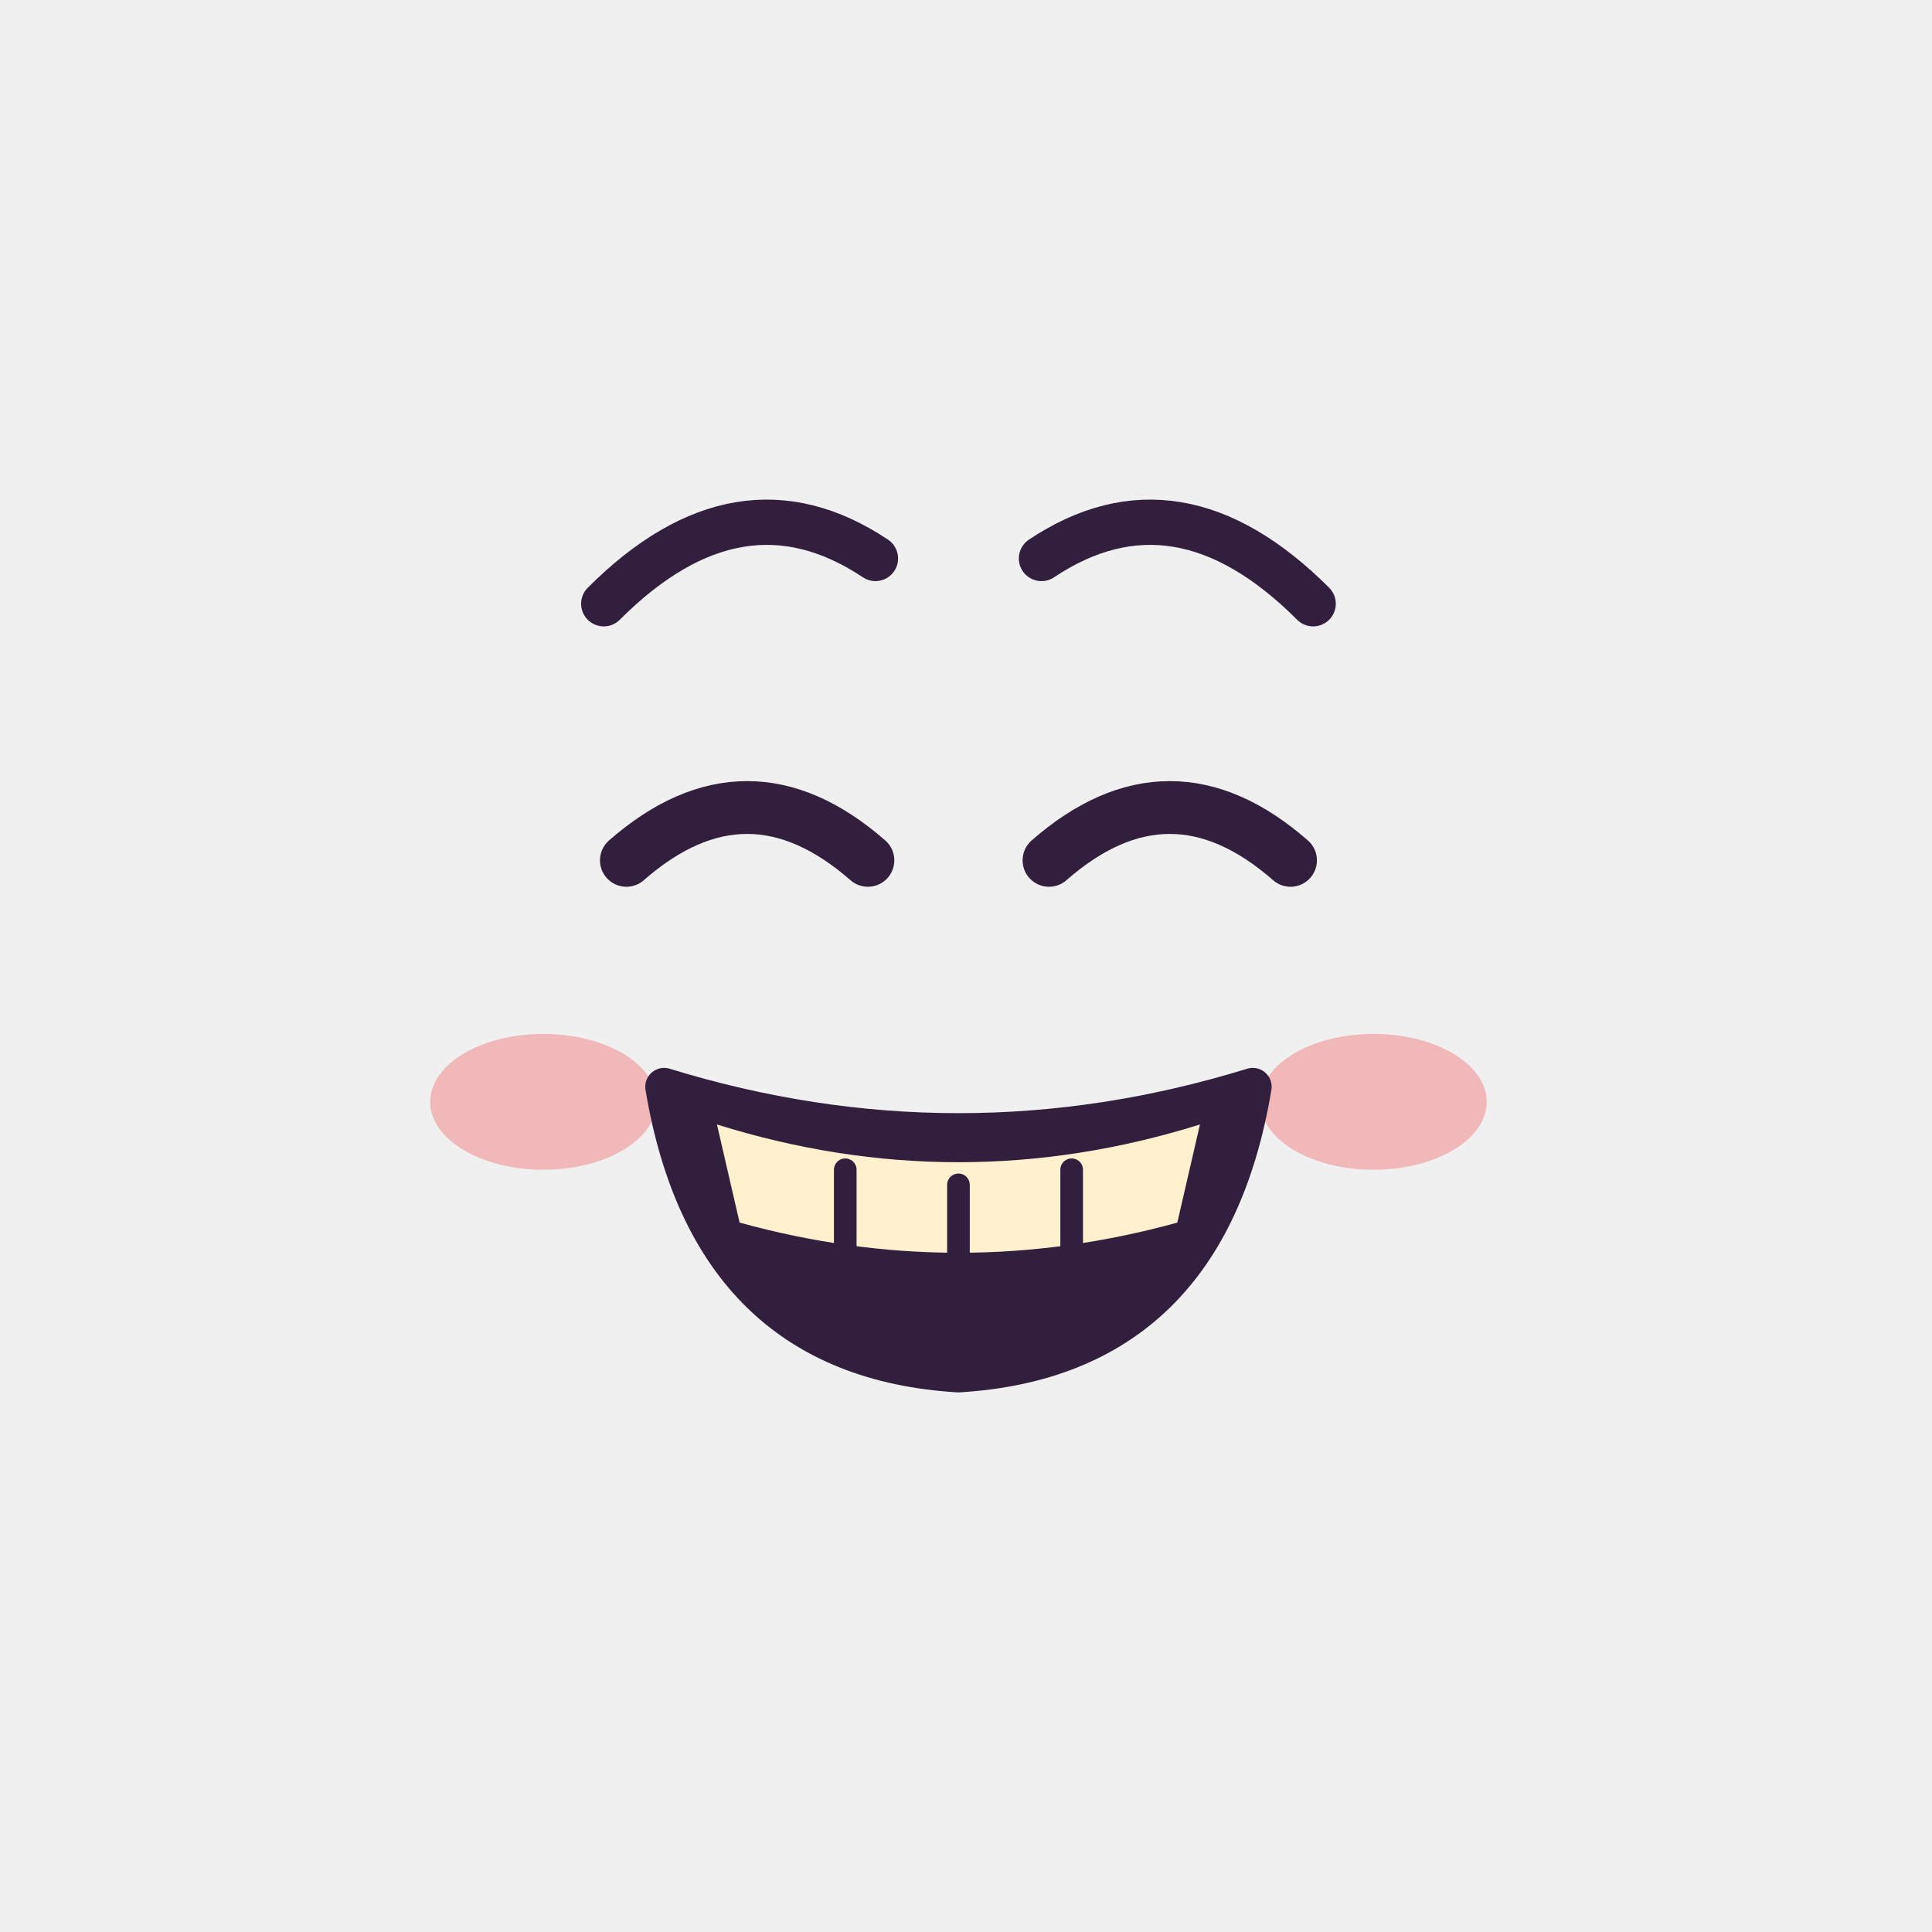
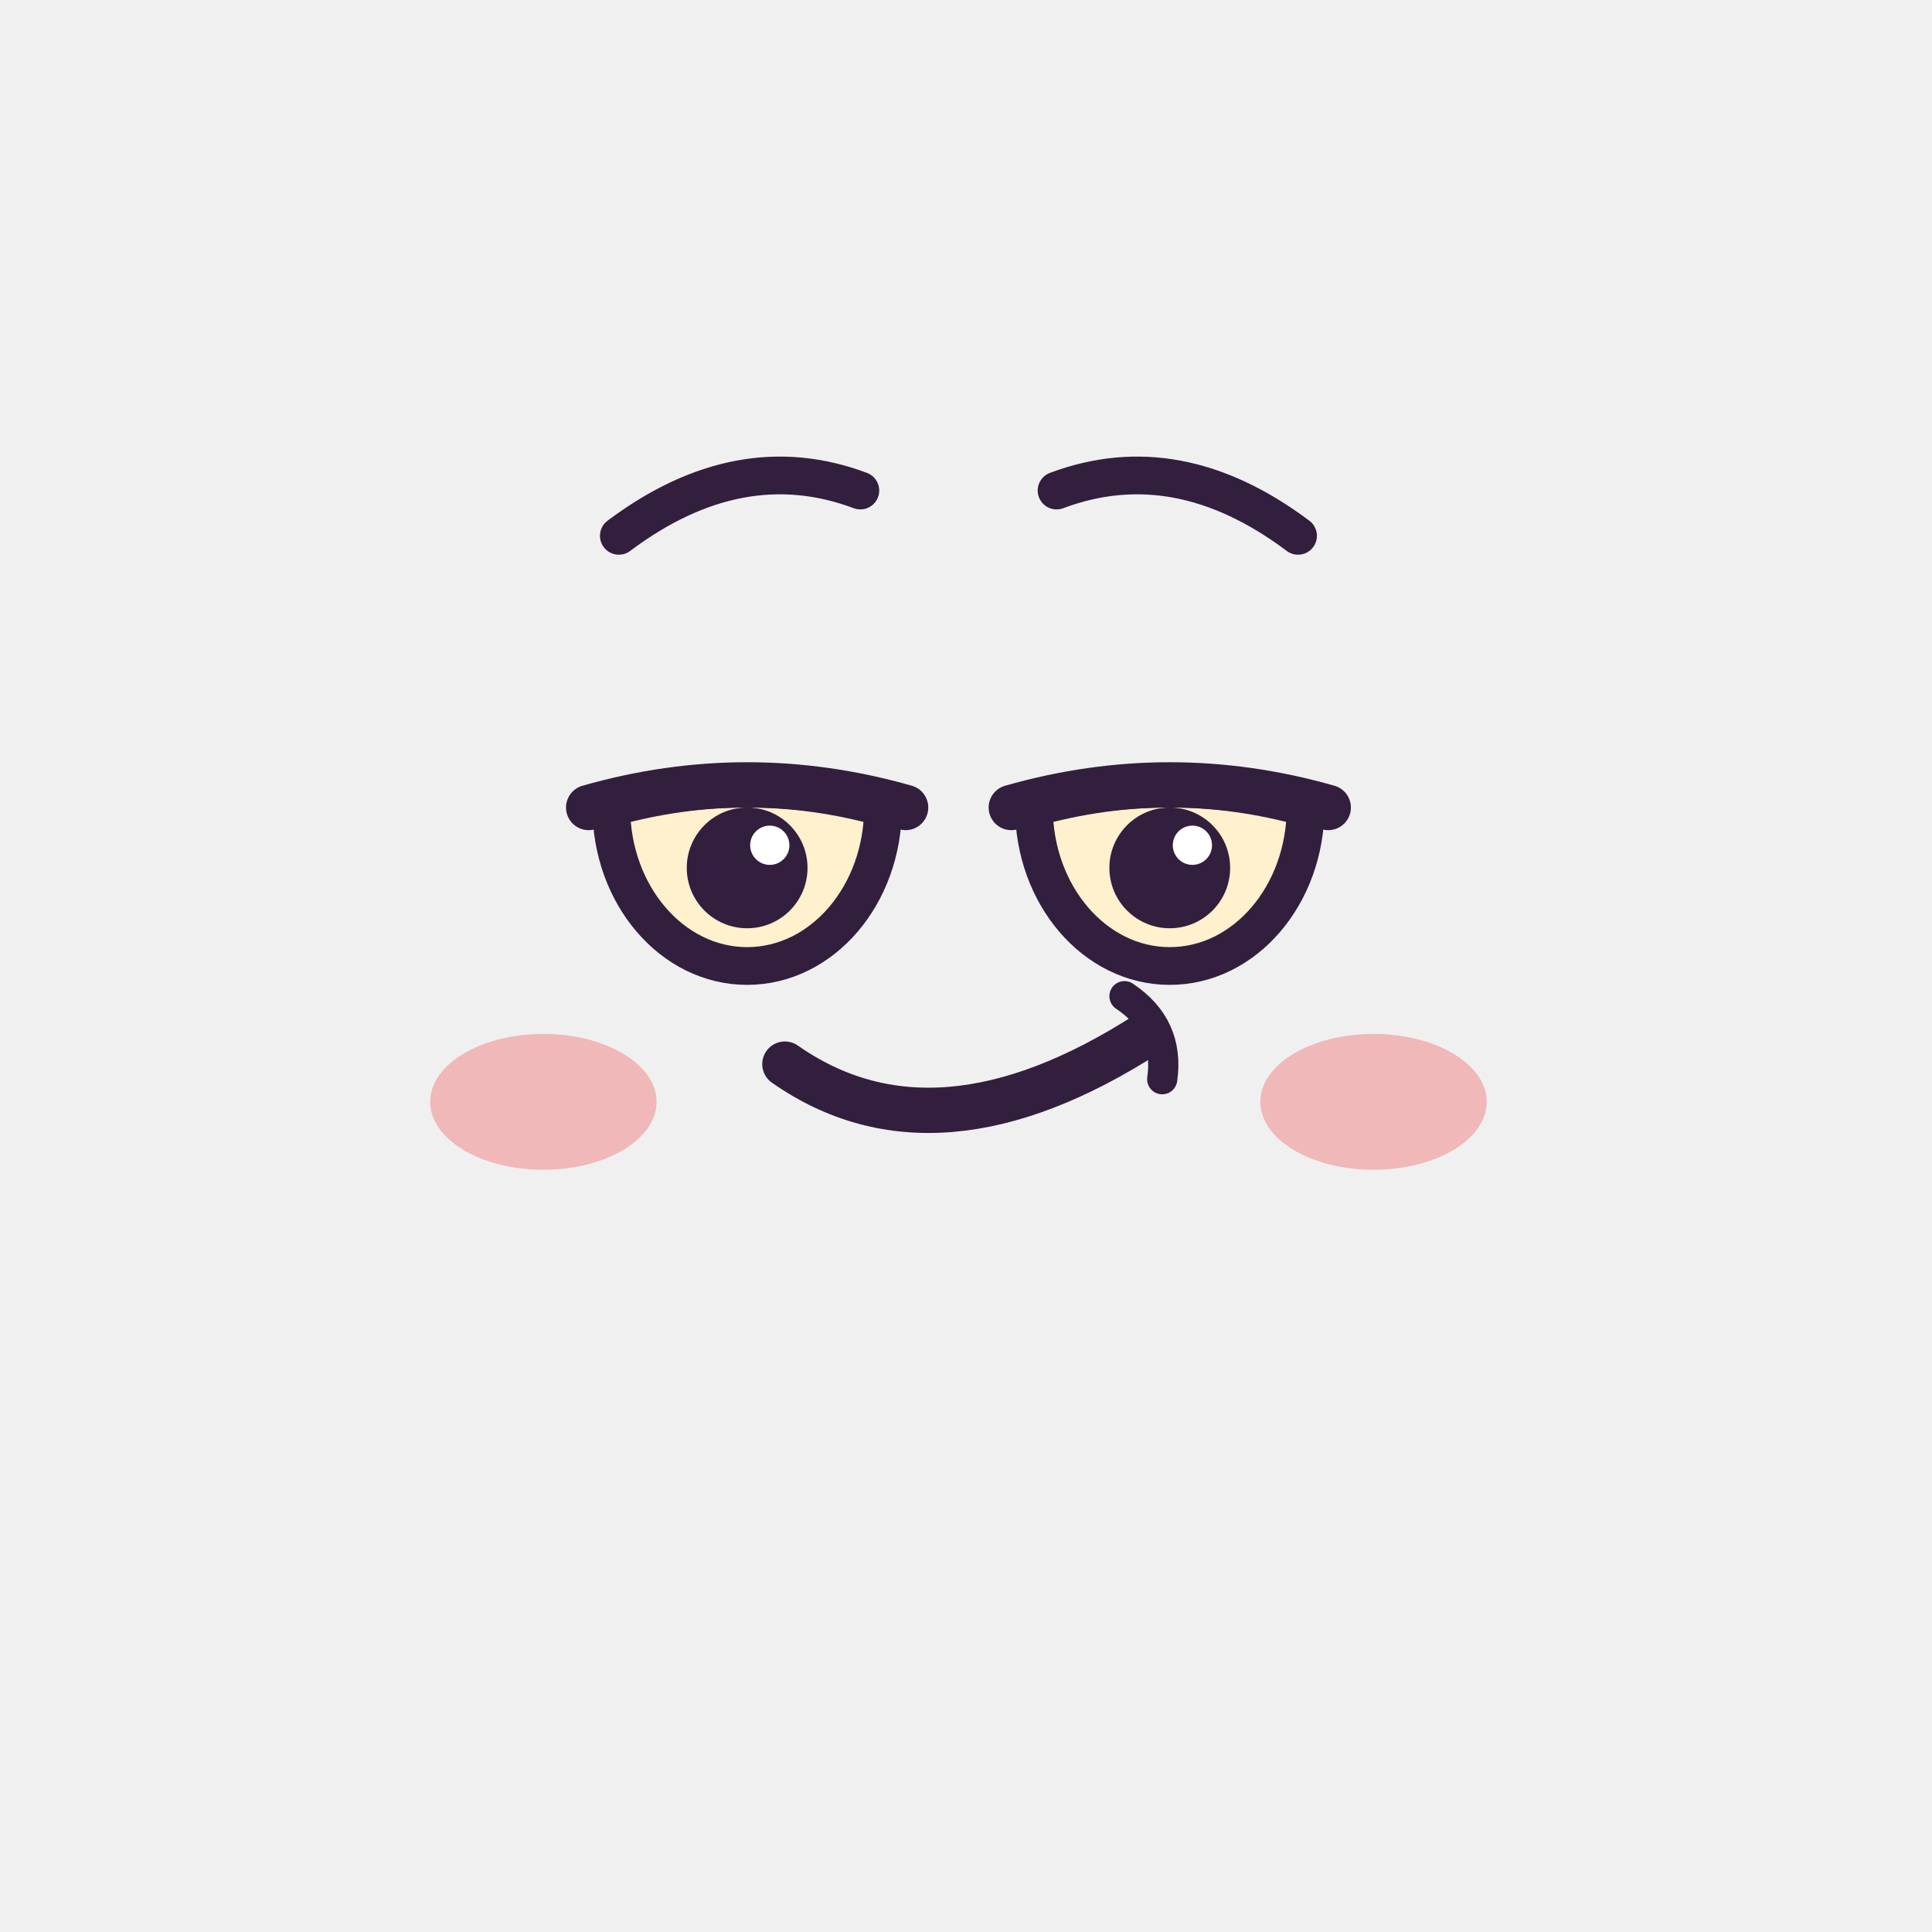
<svg xmlns="http://www.w3.org/2000/svg" width="256" height="256" viewBox="0 0 256 256">
  <g stroke="#321E3D" stroke-width="8" stroke-linecap="round" stroke-linejoin="round">
    <ellipse cx="72" cy="146" rx="15" ry="9" fill="#F08A8A" stroke="none" opacity=".55" />
    <ellipse cx="182" cy="146" rx="15" ry="9" fill="#F08A8A" stroke="none" opacity=".55" />
-     <path d="M 83 114 Q 99 100 115 114" fill="none" stroke-width="7" />
-     <path d="M 139 114 Q 155 100 171 114" fill="none" stroke-width="7" />
-     <path d="M 80 80 Q 98 62 116 74" fill="none" stroke-width="6" />
-     <path d="M 138 74 Q 156 62 174 80" fill="none" stroke-width="6" />
-     <path d="M 88 144 Q 127 156 166 144 Q 160 180 127 182 Q 94 180 88 144 Z" fill="#321E3D" stroke-width="5" />
-     <path d="M 95 149 Q 127 159 159 149 L 156 162 Q 127 170 98 162 Z" fill="#FFF0CE" stroke="none" />
-     <path d="M 112 155 L 112 166 M 127 157 L 127 169 M 142 155 L 142 166" fill="none" stroke-width="3" />
+     <g transform="translate(0 -7)">
+       <path d="M 81 114 A 18 21 0 0 0 117 114 Q 99 109 81 114 Z" fill="#FFF0CE" stroke-width="5" />
+       <circle cx="99" cy="122" r="8" fill="#321E3D" stroke="none" />
+       <circle cx="102" cy="119" r="2.6" fill="white" stroke="none" />
+       <path d="M 78 114 Q 99 108 120 114" fill="none" stroke-width="6" />
+       <path d="M 137 114 A 18 21 0 0 0 173 114 Q 155 109 137 114 Z" fill="#FFF0CE" stroke-width="5" />
+       <circle cx="155" cy="122" r="8" fill="#321E3D" stroke="none" />
+       <circle cx="158" cy="119" r="2.6" fill="white" stroke="none" />
+       <path d="M 134 114 Q 155 108 176 114" fill="none" stroke-width="6" />
+       <path d="M 82 78 Q 98 66 114 72" fill="none" stroke-width="5" />
+       <path d="M 140 72 Q 156 66 172 78" fill="none" stroke-width="5" />
+       <path d="M 104 148 Q 124 162 152 144" fill="none" stroke-width="6" />
+       <path d="M 149 139 Q 155 143 154 150" fill="none" stroke-width="4" />
+     </g>
  </g>
</svg>
